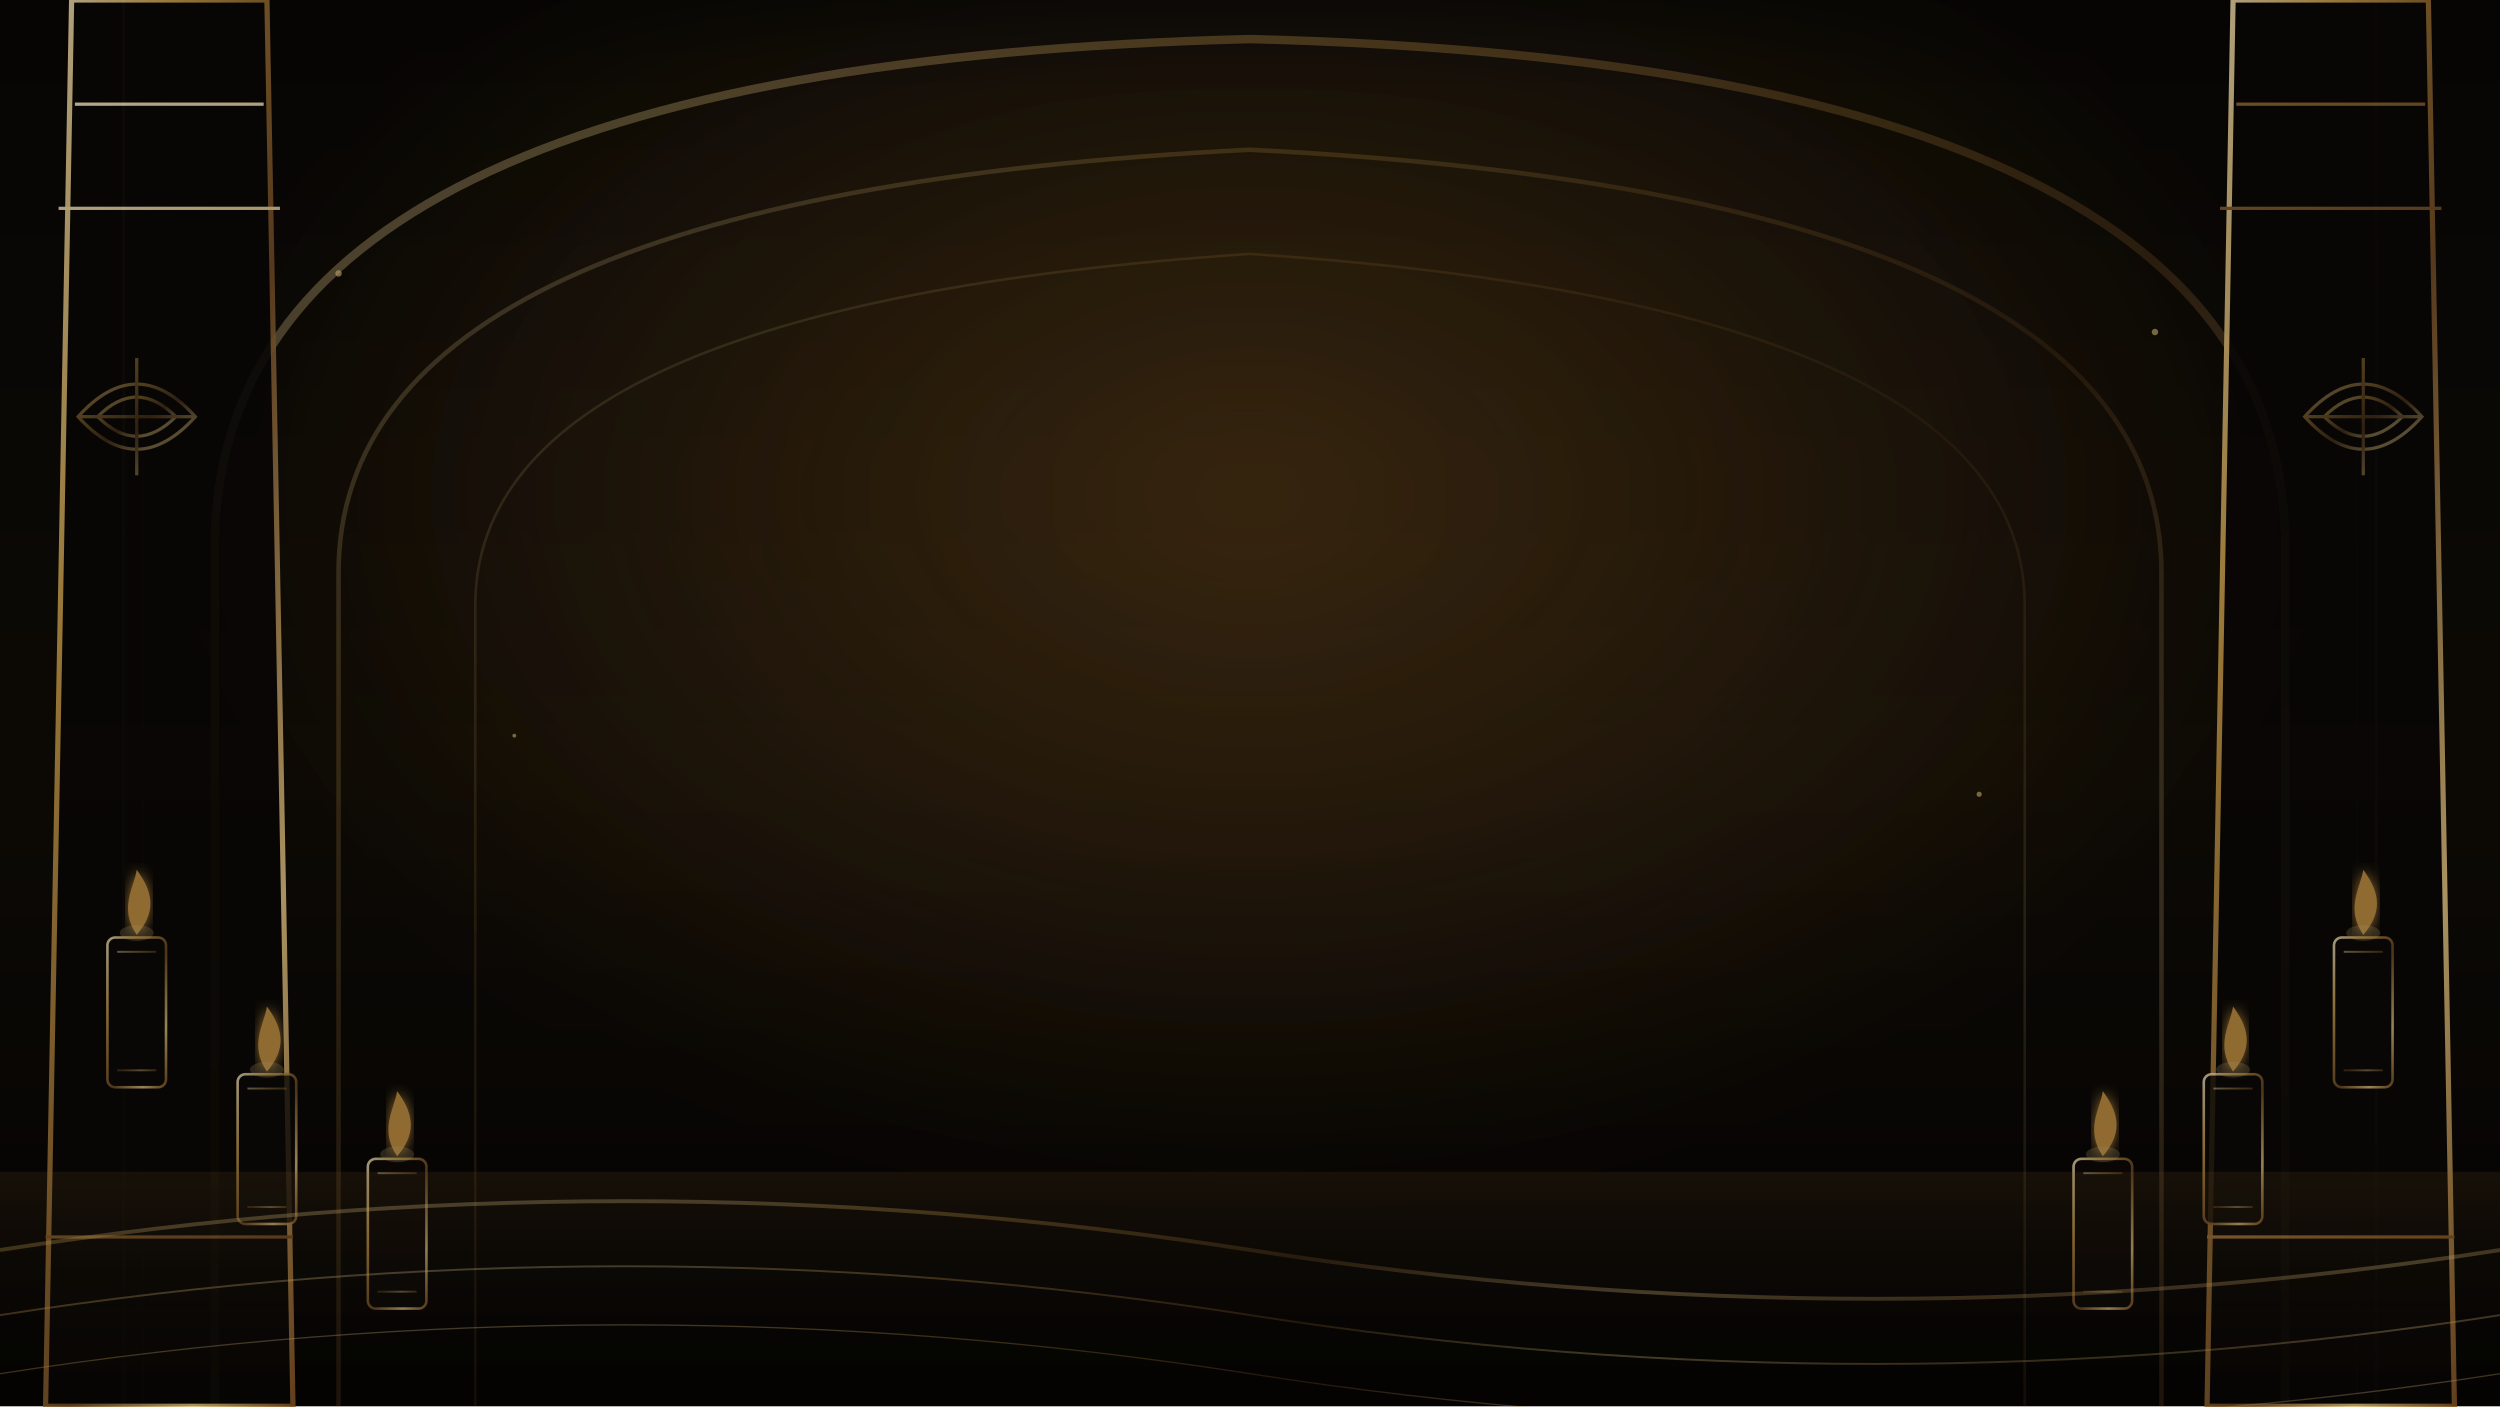
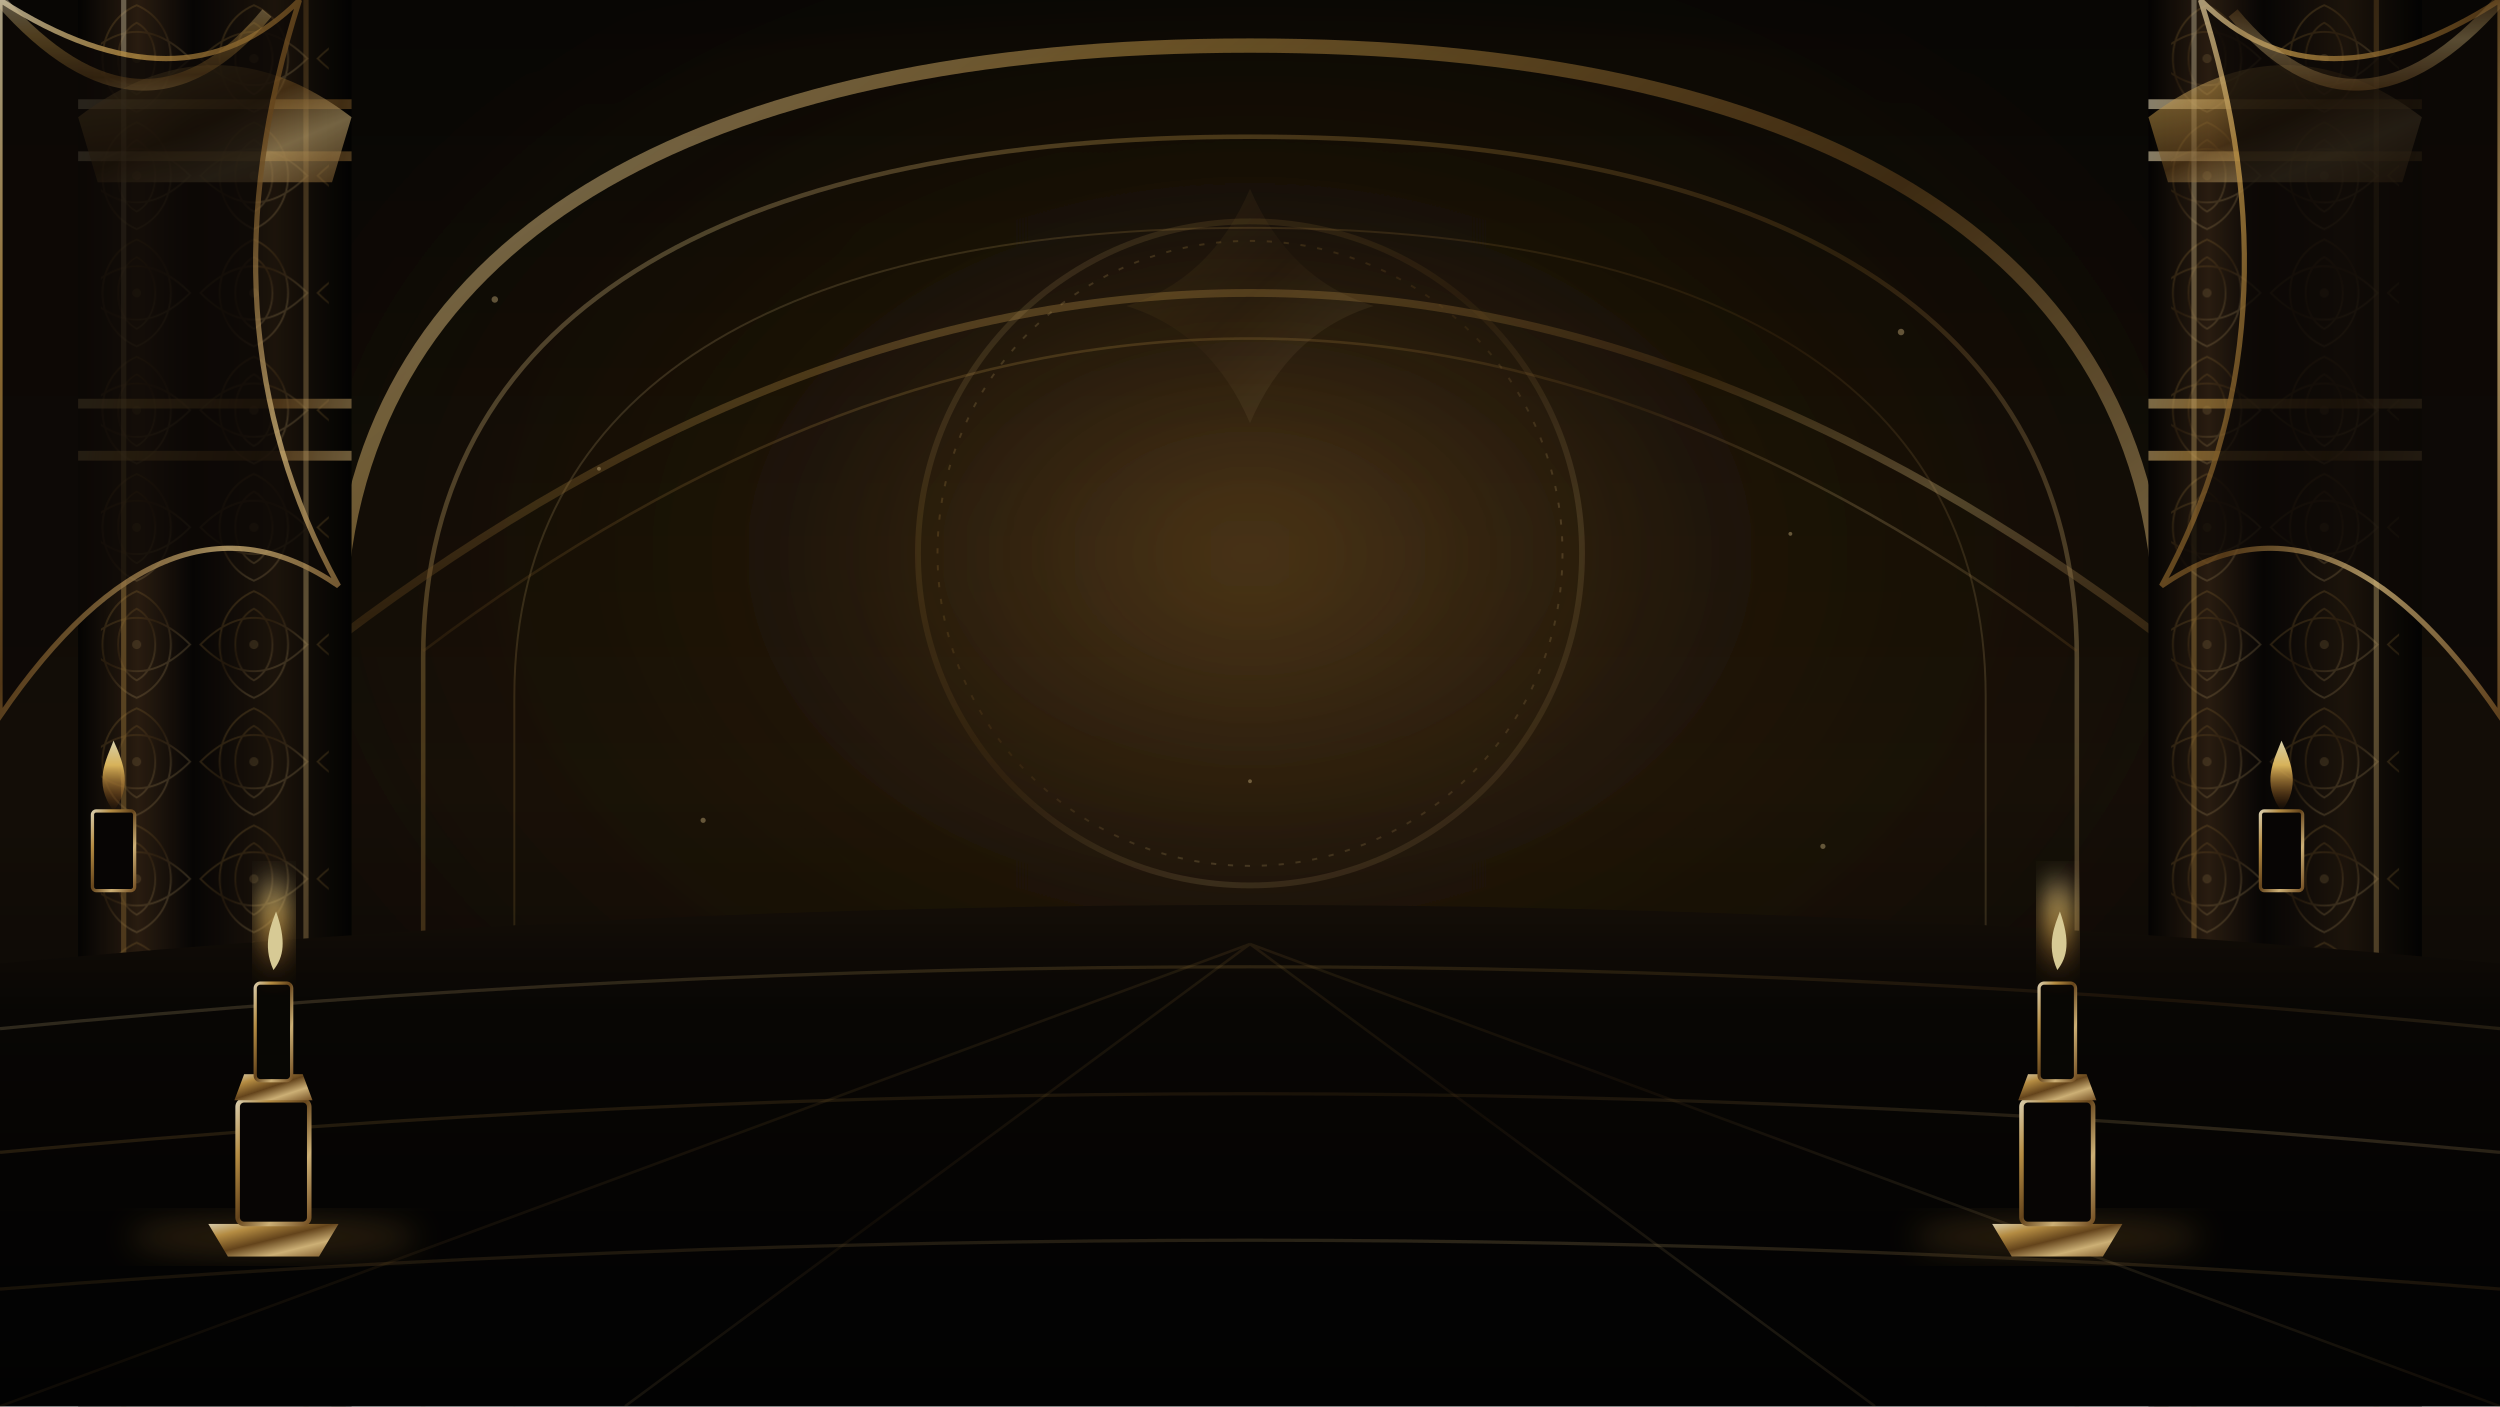
- <svg xmlns="http://www.w3.org/2000/svg" width="3840" height="2160" viewBox="0 0 3840 2160" role="img" aria-label="AFTER HOURS dark cinematic chamber with warm gold arches and candlelight">
+ <svg xmlns="http://www.w3.org/2000/svg" width="3840" height="2160" viewBox="0 0 3840 2160" role="img" aria-label="AFTER HOURS ornate candlelit black and gold chamber">
  <defs>
-     <linearGradient id="bg" x2="0" y2="1">
-       <stop stop-color="#080705" />
-       <stop offset=".55" stop-color="#100c07" />
+     <linearGradient id="wall" x2="0" y2="1">
+       <stop stop-color="#090705" />
+       <stop offset=".56" stop-color="#171008" />
      <stop offset="1" stop-color="#050403" />
    </linearGradient>
    <linearGradient id="gold" x1="0" y1="0" x2="1" y2="1">
-       <stop stop-color="#fff0c7" />
-       <stop offset=".25" stop-color="#d7a84f" />
-       <stop offset=".55" stop-color="#795027" />
-       <stop offset=".8" stop-color="#f0cf88" />
-       <stop offset="1" stop-color="#8c5b28" />
+       <stop stop-color="#fff0c8" />
+       <stop offset=".22" stop-color="#d6a64f" />
+       <stop offset=".48" stop-color="#765020" />
+       <stop offset=".72" stop-color="#f2d08b" />
+       <stop offset="1" stop-color="#8b602b" />
    </linearGradient>
-     <radialGradient id="glow">
-       <stop stop-color="#b8792b" stop-opacity=".34" />
-       <stop offset="1" stop-color="#b8792b" stop-opacity="0" />
+     <linearGradient id="pillar" x2="1">
+       <stop stop-color="#050403" />
+       <stop offset=".22" stop-color="#302113" />
+       <stop offset=".42" stop-color="#080605" />
+       <stop offset=".72" stop-color="#21170d" />
+       <stop offset="1" stop-color="#030302" />
+     </linearGradient>
+     <linearGradient id="floor" x2="0" y2="1">
+       <stop stop-color="#171008" />
+       <stop offset=".22" stop-color="#090705" />
+       <stop offset="1" stop-color="#020202" />
+     </linearGradient>
+     <radialGradient id="warm">
+       <stop stop-color="#c58b37" stop-opacity=".42" />
+       <stop offset=".48" stop-color="#8a5b24" stop-opacity=".12" />
+       <stop offset="1" stop-color="#6e471d" stop-opacity="0" />
    </radialGradient>
-     <linearGradient id="floor" x2="0" y2="1">
-       <stop stop-color="#b17b35" stop-opacity=".12" />
-       <stop offset="1" stop-color="#050403" stop-opacity="0" />
+     <linearGradient id="flame" x2="0" y2="1">
+       <stop stop-color="#fff6c9" />
+       <stop offset=".35" stop-color="#ffd36a" />
+       <stop offset="1" stop-color="#b45b13" stop-opacity="0" />
    </linearGradient>
-     <filter id="soft">
-       <feGaussianBlur stdDeviation="90" />
+     <filter id="blur">
+       <feGaussianBlur stdDeviation="75" />
    </filter>
-     <filter id="shine">
-       <feGaussianBlur stdDeviation="10" result="b" />
-       <feMerge>
-         <feMergeNode in="b" />
-         <feMergeNode in="SourceGraphic" />
-       </feMerge>
+     <filter id="glow">
+       <feGaussianBlur stdDeviation="22" />
    </filter>
-     <g id="candle">
-       <rect x="-45" y="0" width="90" height="230" rx="12" fill="#0b0906" stroke="url(#gold)" stroke-width="4" />
-       <path d="M-30 22h60M-30 204h60" stroke="url(#gold)" stroke-width="3" opacity=".55" />
-       <path d="M0 -4 C-28 -45 -4 -77 0 -104 C28 -66 28 -37 0 -4Z" fill="#e5a94d" filter="url(#shine)" />
-       <ellipse cy="-7" rx="26" ry="12" fill="#f5d48a" opacity=".25" />
+     <pattern id="ornament" width="180" height="180" patternUnits="userSpaceOnUse">
+       <path d="M90 8C20 38 20 142 90 172C160 142 160 38 90 8ZM90 35C52 55 52 125 90 145C128 125 128 55 90 35ZM8 90Q90 8 172 90Q90 172 8 90Z" fill="none" stroke="url(#gold)" stroke-width="3" opacity=".48" />
+       <circle cx="90" cy="90" r="7" fill="#d8b16b" opacity=".4" />
+     </pattern>
+   </defs>
+   <rect width="3840" height="2160" fill="url(#wall)" />
+   <ellipse cx="1920" cy="850" rx="1600" ry="1120" fill="url(#warm)" filter="url(#blur)" />
+   <path d="M520 2160V980C520 360 1080 70 1920 70S3320 360 3320 980V2160" fill="none" stroke="url(#gold)" stroke-width="22" opacity=".55" />
+   <path d="M650 2160V1010C650 460 1150 210 1920 210S3190 460 3190 1010V2160" fill="none" stroke="url(#gold)" stroke-width="7" opacity=".34" />
+   <path d="M790 2160V1070C790 570 1240 350 1920 350S3050 570 3050 1070V2160" fill="none" stroke="url(#gold)" stroke-width="3" opacity=".2" />
+   <path d="M520 980Q1920 -80 3320 980" fill="none" stroke="url(#gold)" stroke-width="12" opacity=".34" />
+   <path d="M650 1000Q1920 40 3190 1000" fill="none" stroke="url(#gold)" stroke-width="4" opacity=".24" />
+   <g>
+     <g transform="translate(120 0)">
+       <rect x="0" y="0" width="420" height="2160" fill="url(#pillar)" />
+       <rect x="35" y="0" width="350" height="2160" fill="url(#ornament)" opacity=".42" />
+       <path d="M0 160H420M0 240H420M0 620H420M0 700H420M0 1880H420M0 1960H420" stroke="url(#gold)" stroke-width="15" opacity=".62" />
+       <path d="M70 0V2160M350 0V2160" stroke="url(#gold)" stroke-width="8" opacity=".4" />
+       <path d="M0 180Q210 20 420 180L390 280H30Z" fill="url(#gold)" opacity=".55" />
    </g>
-     <g id="ornament" fill="none" stroke="url(#gold)" stroke-width="5" opacity=".65">
-       <path d="M0 120 Q90 20 180 120 Q90 220 0 120Z" />
-       <path d="M30 120Q90 60 150 120Q90 180 30 120Z" />
-       <path d="M90 30V210M0 120H180" />
+     <g transform="translate(3300 0)">
+       <rect x="0" y="0" width="420" height="2160" fill="url(#pillar)" />
+       <rect x="35" y="0" width="350" height="2160" fill="url(#ornament)" opacity=".42" />
+       <path d="M0 160H420M0 240H420M0 620H420M0 700H420M0 1880H420M0 1960H420" stroke="url(#gold)" stroke-width="15" opacity=".62" />
+       <path d="M70 0V2160M350 0V2160" stroke="url(#gold)" stroke-width="8" opacity=".4" />
+       <path d="M0 180Q210 20 420 180L390 280H30Z" fill="url(#gold)" opacity=".55" />
    </g>
-   </defs>
-   <rect width="3840" height="2160" fill="url(#bg)" />
-   <ellipse cx="1920" cy="760" rx="1650" ry="1050" fill="url(#glow)" filter="url(#soft)" />
-   <path d="M330 2160V840Q330 100 1920 60Q3510 100 3510 840V2160" fill="none" stroke="url(#gold)" stroke-width="13" opacity=".36" />
-   <path d="M520 2160V880Q520 300 1920 230Q3320 300 3320 880V2160" fill="none" stroke="url(#gold)" stroke-width="7" opacity=".24" />
-   <path d="M730 2160V930Q730 470 1920 390Q3110 470 3110 930V2160" fill="none" stroke="url(#gold)" stroke-width="4" opacity=".16" />
-   <g opacity=".58">
-     <path d="M190 0V2160M3650 0V2160" stroke="url(#gold)" stroke-width="5" opacity=".35" />
-     <path d="M220 0V2160M3620 0V2160" stroke="#d7a84f" stroke-width="1" opacity=".3" />
  </g>
-   <g fill="#0a0806" stroke="url(#gold)" stroke-width="8" opacity=".9">
-     <path d="M110 0H410L450 2160H70Z" />
-     <path d="M3430 0H3730L3770 2160H3390Z" />
-     <path d="M115 160H405M90 320H430M70 1900H450M3435 160H3725M3410 320H3750M3390 1900H3770" fill="none" stroke-width="5" />
+   <circle cx="1920" cy="850" r="510" fill="none" stroke="url(#gold)" stroke-width="9" opacity=".16" />
+   <circle cx="1920" cy="850" r="480" fill="none" stroke="url(#gold)" stroke-width="3" opacity=".22" stroke-dasharray="8 18" />
+   <path d="M1920 290Q1980 430 2110 470Q1980 510 1920 650Q1860 510 1730 470Q1860 430 1920 290Z" fill="url(#gold)" opacity=".08" />
+   <path d="M0 0Q280 180 460 0Q300 500 520 900Q260 720 0 1100Z" fill="#100a06" stroke="url(#gold)" stroke-width="8" opacity=".78" />
+   <path d="M3840 0Q3560 180 3380 0Q3540 500 3320 900Q3580 720 3840 1100Z" fill="#100a06" stroke="url(#gold)" stroke-width="8" opacity=".78" />
+   <path d="M0 0Q220 250 410 20M3840 0Q3620 250 3430 20" fill="none" stroke="url(#gold)" stroke-width="18" opacity=".4" />
+   <path d="M0 1480Q1920 1300 3840 1480V2160H0Z" fill="url(#floor)" />
+   <path d="M0 1580Q1920 1390 3840 1580M0 1770Q1920 1590 3840 1770M0 1980Q1920 1830 3840 1980" fill="none" stroke="url(#gold)" stroke-width="5" opacity=".2" />
+   <path d="M1920 1450L0 2160M1920 1450L960 2160M1920 1450L2880 2160M1920 1450L3840 2160" fill="none" stroke="url(#gold)" stroke-width="4" opacity=".13" />
+   <g>
+     <g transform="translate(260 0)">
+       <ellipse cx="160" cy="1900" rx="220" ry="36" fill="#c18a39" opacity=".2" filter="url(#glow)" />
+       <path d="M60 1880H260L230 1930H90Z" fill="url(#gold)" />
+       <rect x="105" y="1690" width="110" height="190" rx="10" fill="#080605" stroke="url(#gold)" stroke-width="7" />
+       <path d="M100 1690H220L205 1650H115Z" fill="url(#gold)" />
+       <rect x="132" y="1510" width="56" height="150" rx="8" fill="#0a0805" stroke="url(#gold)" stroke-width="5" />
+       <path d="M160 1510C110 1440 145 1380 160 1340C185 1390 210 1450 160 1510Z" fill="url(#flame)" filter="url(#glow)" />
+       <path d="M160 1490C142 1450 157 1420 164 1400C180 1445 176 1470 160 1490Z" fill="#fff0b1" />
+     </g>
+     <g transform="translate(3000 0)">
+       <ellipse cx="160" cy="1900" rx="220" ry="36" fill="#c18a39" opacity=".2" filter="url(#glow)" />
+       <path d="M60 1880H260L230 1930H90Z" fill="url(#gold)" />
+       <rect x="105" y="1690" width="110" height="190" rx="10" fill="#080605" stroke="url(#gold)" stroke-width="7" />
+       <path d="M100 1690H220L205 1650H115Z" fill="url(#gold)" />
+       <rect x="132" y="1510" width="56" height="150" rx="8" fill="#0a0805" stroke="url(#gold)" stroke-width="5" />
+       <path d="M160 1510C110 1440 145 1380 160 1340C185 1390 210 1450 160 1510Z" fill="url(#flame)" filter="url(#glow)" />
+       <path d="M160 1490C142 1450 157 1420 164 1400C180 1445 176 1470 160 1490Z" fill="#fff0b1" />
+     </g>
+     <g transform="translate(70 0) scale(.72)">
+       <rect x="100" y="1730" width="90" height="170" rx="8" fill="#080605" stroke="url(#gold)" stroke-width="7" />
+       <path d="M145 1730C100 1670 130 1620 145 1580C168 1630 185 1680 145 1730Z" fill="url(#flame)" />
+     </g>
+     <g transform="translate(3400 0) scale(.72)">
+       <rect x="100" y="1730" width="90" height="170" rx="8" fill="#080605" stroke="url(#gold)" stroke-width="7" />
+       <path d="M145 1730C100 1670 130 1620 145 1580C168 1630 185 1680 145 1730Z" fill="url(#flame)" />
+     </g>
  </g>
-   <g opacity=".7">
-     <use href="#ornament" x="120" y="520" />
-     <use href="#ornament" x="3540" y="520" />
+   <g fill="#e7c98f" opacity=".45">
+     <circle cx="760" cy="460" r="5" />
+     <circle cx="920" cy="720" r="3" />
+     <circle cx="2920" cy="510" r="5" />
+     <circle cx="2750" cy="820" r="3" />
+     <circle cx="1080" cy="1260" r="4" />
+     <circle cx="2800" cy="1300" r="4" />
+     <circle cx="1920" cy="1200" r="3" />
  </g>
-   <g opacity=".8">
-     <use href="#candle" x="210" y="1440" />
-     <use href="#candle" x="410" y="1650" />
-     <use href="#candle" x="610" y="1780" />
-     <use href="#candle" x="3630" y="1440" />
-     <use href="#candle" x="3430" y="1650" />
-     <use href="#candle" x="3230" y="1780" />
-   </g>
-   <g fill="none" stroke="url(#gold)" opacity=".35">
-     <path d="M0 1920Q960 1770 1920 1920T3840 1920" stroke-width="6" />
-     <path d="M0 2020Q960 1870 1920 2020T3840 2020" stroke-width="3" />
-     <path d="M0 2110Q960 1960 1920 2110T3840 2110" stroke-width="2" />
-   </g>
-   <rect y="1800" width="3840" height="360" fill="url(#floor)" />
-   <g fill="#f3d08a" opacity=".6">
-     <circle cx="520" cy="420" r="5" />
-     <circle cx="3310" cy="510" r="5" />
-     <circle cx="790" cy="1130" r="3" />
-     <circle cx="3040" cy="1220" r="4" />
-   </g>
-   <rect width="3840" height="2160" fill="#000" opacity=".22" />
+   <rect width="3840" height="2160" fill="#000" opacity=".16" />
</svg>
